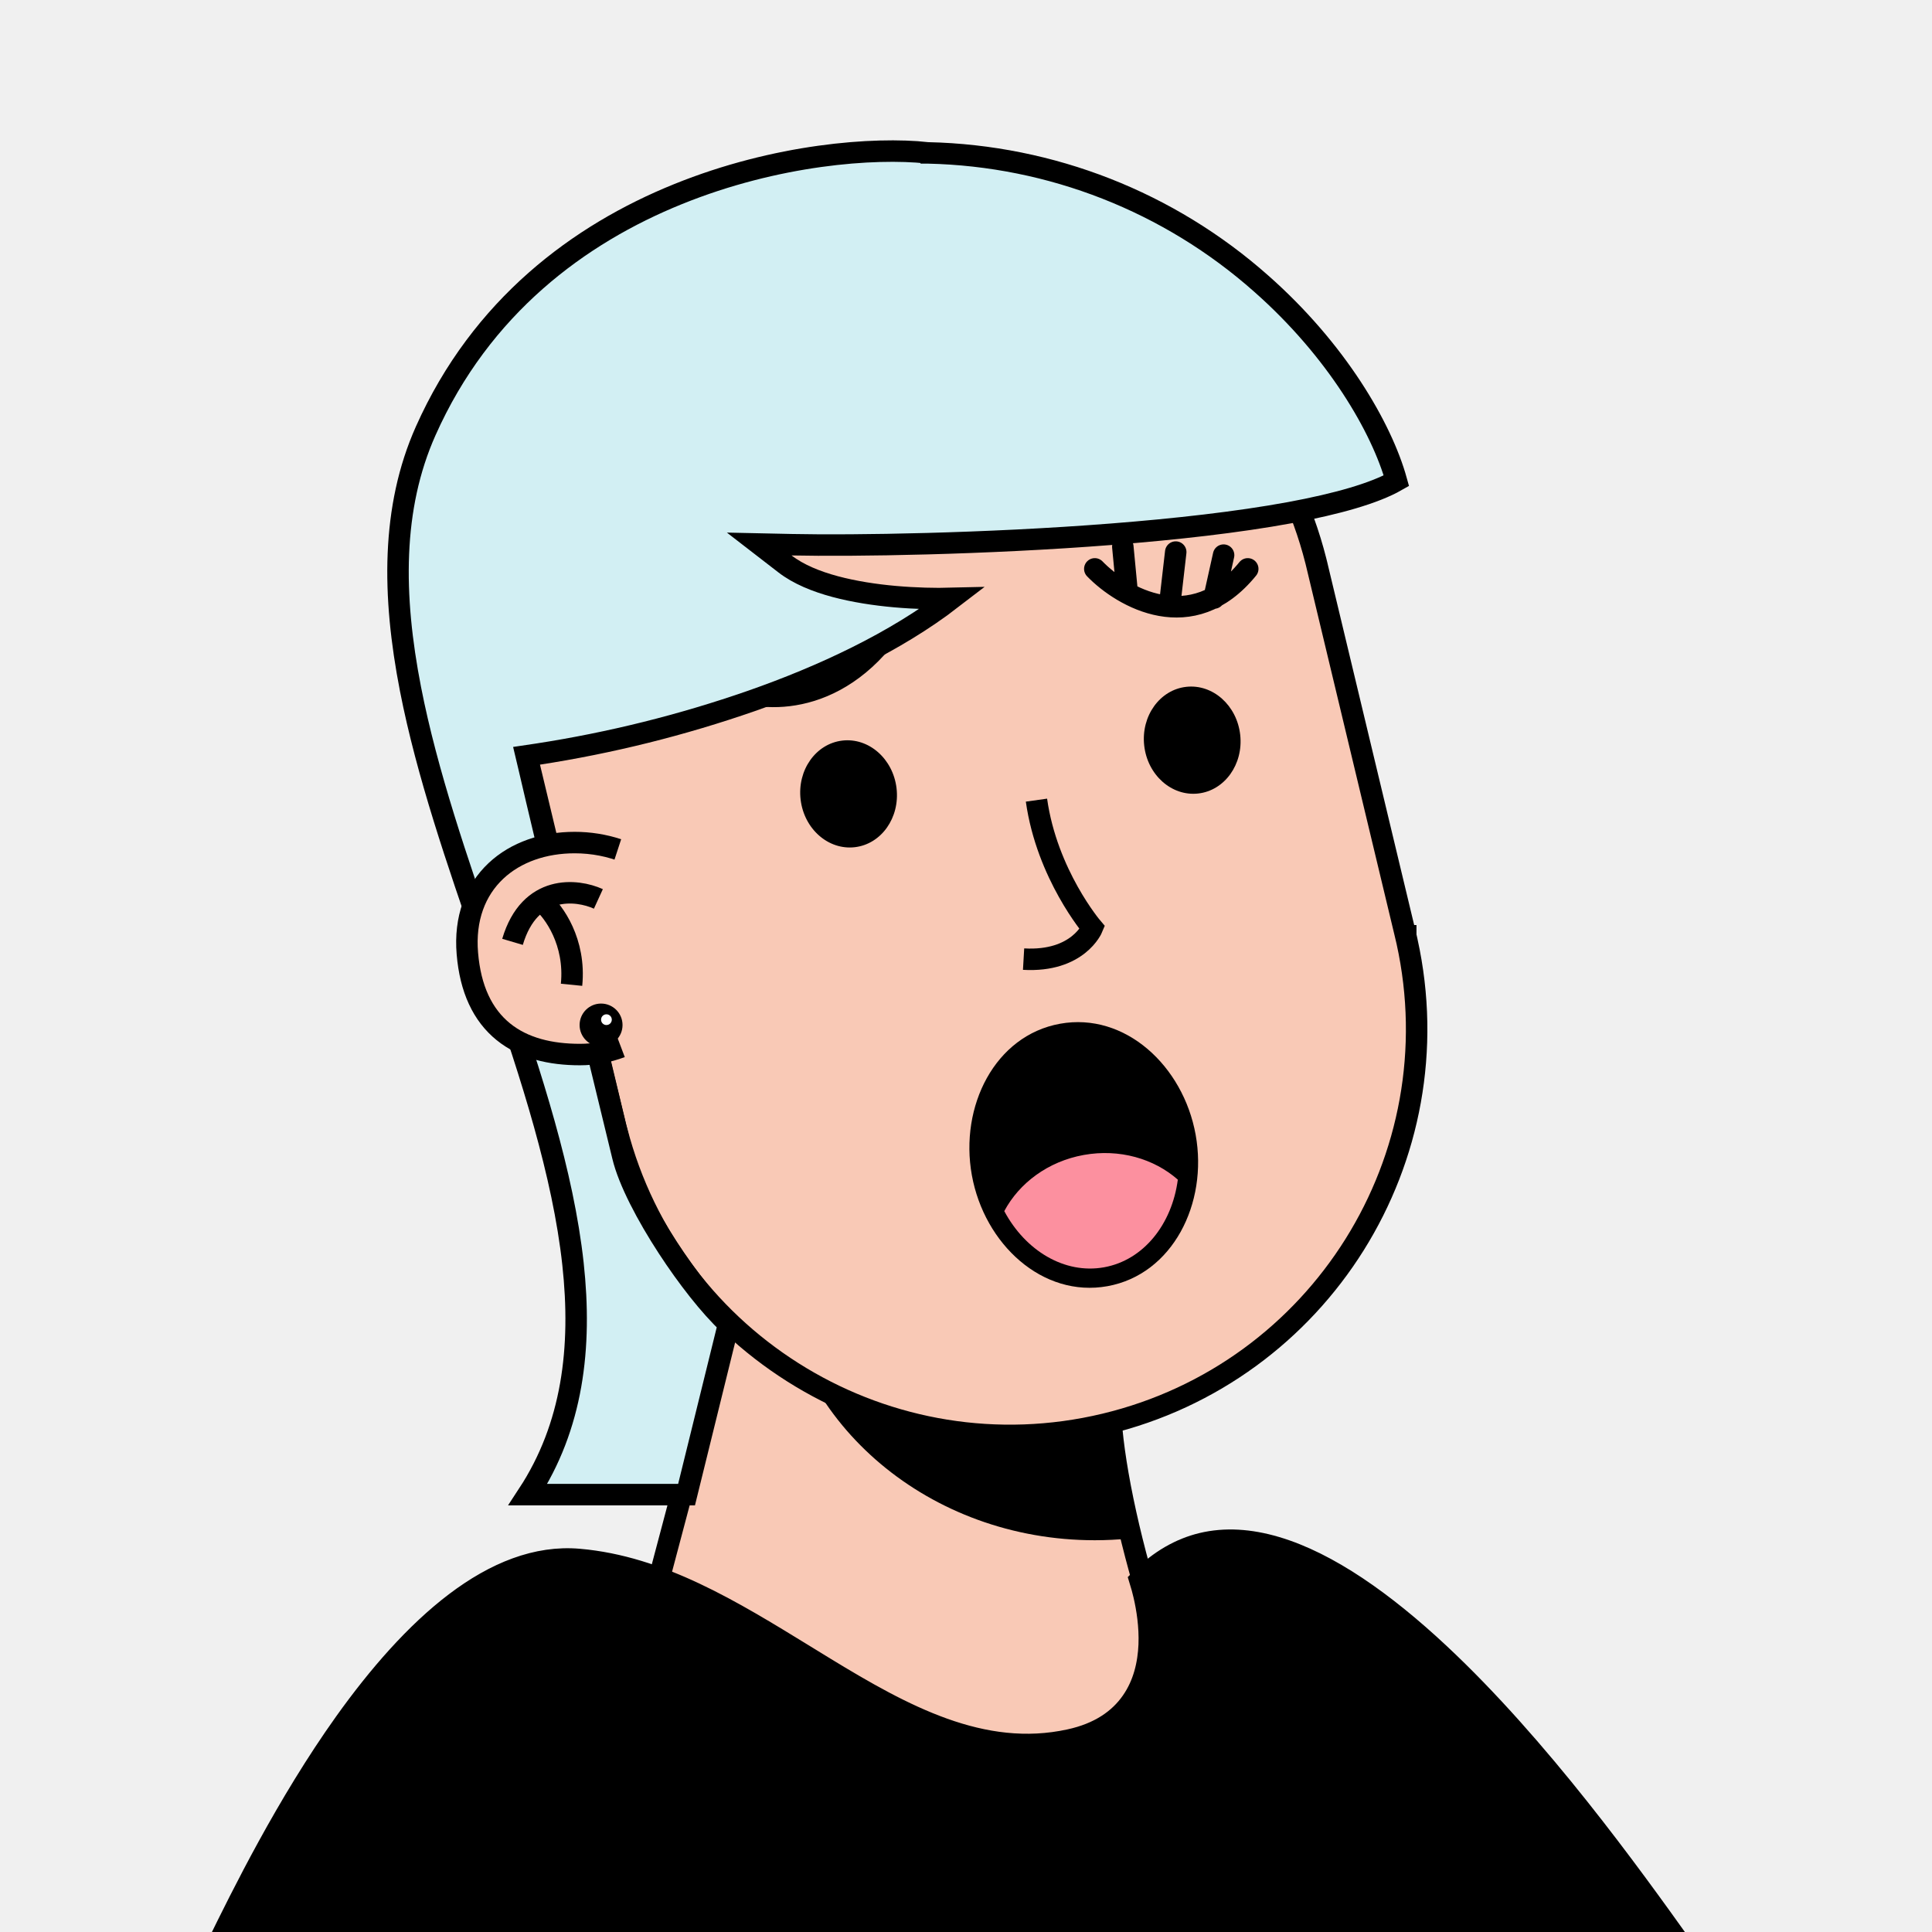
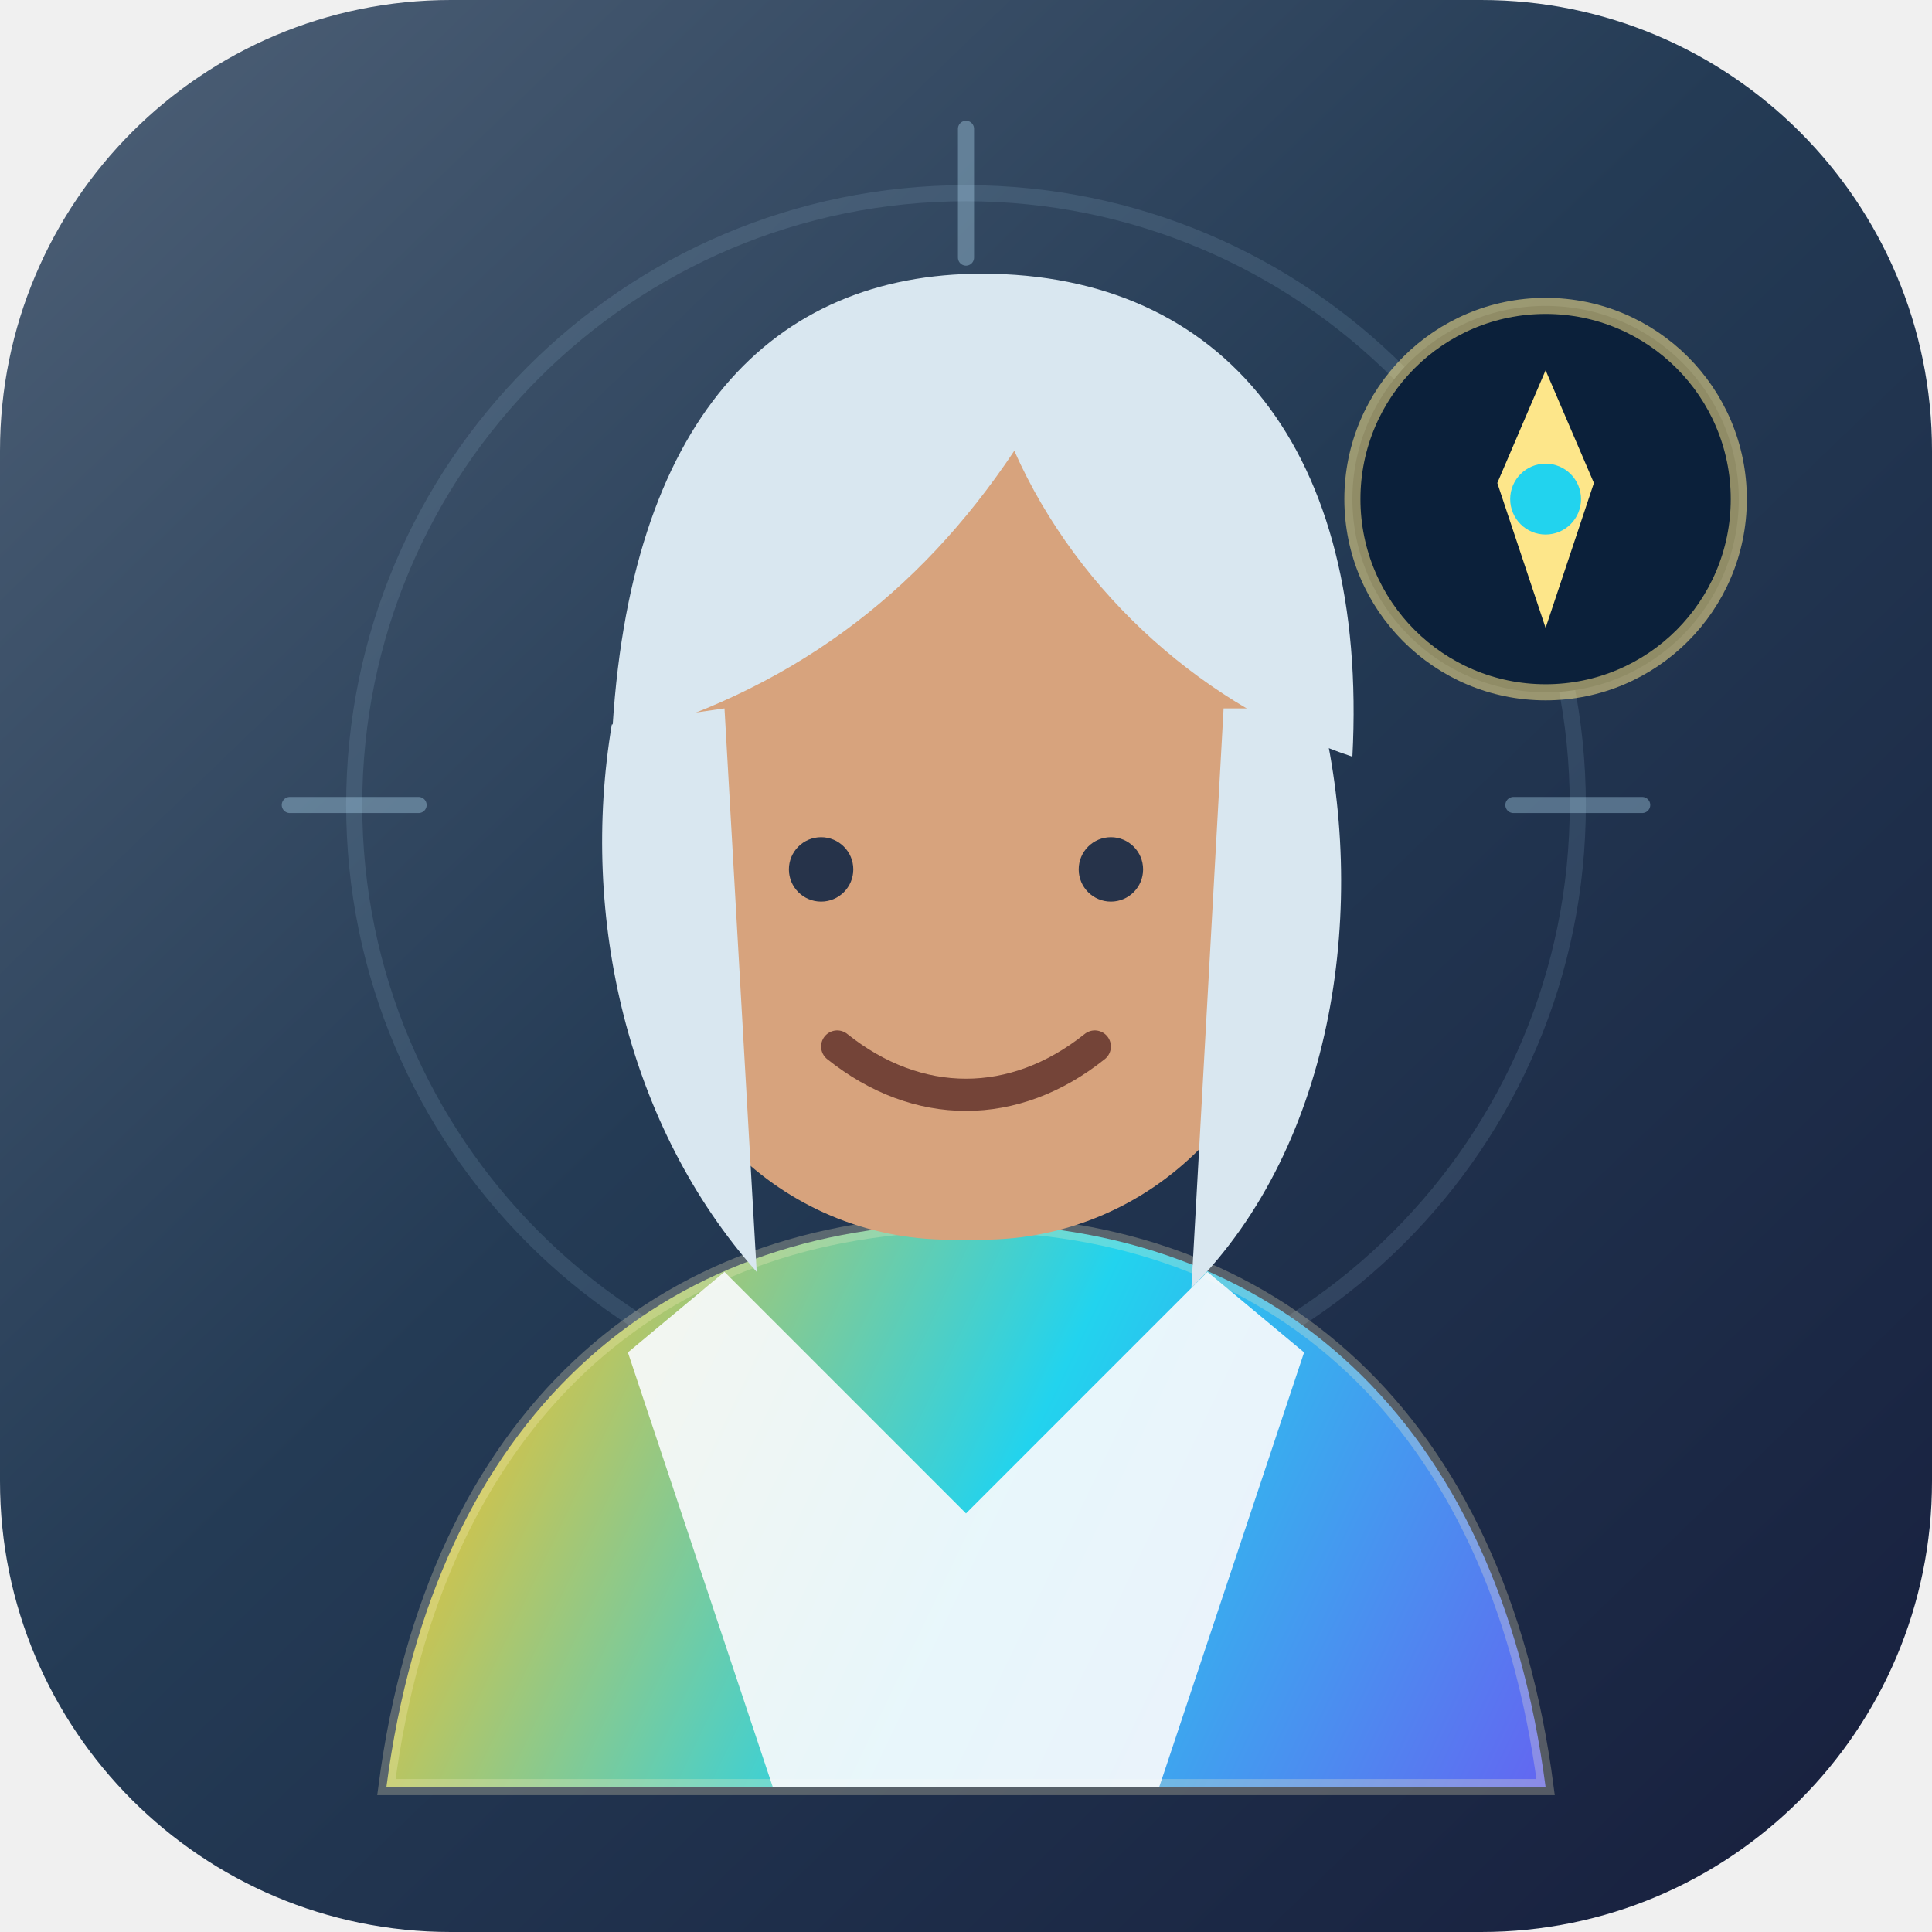
- <svg xmlns="http://www.w3.org/2000/svg" viewBox="0 0 360 360" fill="none" shape-rendering="auto">
-   <mask id="viewboxMask">
-     <rect width="360" height="360" rx="0" ry="0" x="0" y="0" fill="#fff" />
-   </mask>
-   <g mask="url(#viewboxMask)">
-     <g transform="translate(80 23)">
-       <path d="M154 319.5c-14.4-20-25.67-58.67-27-78L58.5 212 30 319.5h124Z" fill="#f9c9b6" stroke="#000" stroke-width="4" />
-       <path d="M130.37 263.69c-2.1.2-4.22.31-6.37.31-30.78 0-56.05-21.57-58.76-49.1L127 241.5c.38 5.48 1.55 13.32 3.37 22.19Z" fill="#000" style="mix-blend-mode:multiply" />
-       <path d="M181.94 151.37v.01l.1.4.14.65A75.72 75.72 0 0 1 34.93 187.7l-.2-.74L18 117.13l-.06-.29A75.72 75.72 0 0 1 165.2 81.55l.05.21.02.08.05.2.05.2v.01l16.4 68.44.08.34.08.34Z" fill="#f9c9b6" stroke="#000" stroke-width="4" />
-       <g transform="translate(34 102.3)" />
-     </g>
-     <g transform="translate(170 183)">
-       <path d="M36.37 56.66c12.1-2.2 18.75-15.38 16.42-28.23C50.47 15.6 39.63 5.57 27.52 7.76 15.4 9.95 8.77 23.13 11.09 35.98c2.33 12.85 13.17 22.87 25.28 20.68Z" fill="#000000" />
-       <path d="M17.14 42.66c2.78-5.21 8.14-9.25 14.8-10.45 6.66-1.2 13.1.7 17.53 4.6-1.09 8.3-6.37 15-13.74 16.33-7.37 1.33-14.67-3.1-18.6-10.47Z" fill="#FC909F" />
-     </g>
-     <g transform="translate(110 102)">
-       <path d="M27 26.5c6.17 2.5 21.1 3 31.5-15M94 4c5.17 5.33 18.1 12.8 28.5 0M37.15 26.46 31 21.03M116.22 9.44l1.78-8M45.6 22.81l-4.05-7.13M108.14 9.02l.94-8.15M52.67 17.2l-2.2-7.9M100 8.03l-.78-8.16" stroke="#000000" stroke-width="4" stroke-linecap="round" />
-     </g>
-     <g transform="translate(49 11)">
-       <path d="M123.79 17.49H123.94a96.78 96.78 0 0 1 62.07 24.36c14.06 12.4 22.45 26.87 25.19 36.73-4.06 2.32-11.01 4.31-19.88 5.95-9.68 1.78-21.3 3.08-33.15 4.01-23.7 1.86-48.2 2.2-59.63 1.96l-6.07-.13 4.8 3.71c2.5 1.93 5.83 3.28 9.34 4.22 3.55.95 7.42 1.54 11.14 1.87 3.82.34 7.55.42 10.64.34-10.59 8.16-24.06 14.44-37.35 19.09a225.88 225.88 0 0 1-39.83 9.92l-2.15.32.5 2.11c3.34 14.43 9.5 39.65 13.62 56.57 1.83 7.5 3.26 13.38 3.87 15.94 1.09 4.56 4.5 11.05 8.4 17.03 3.6 5.52 7.78 10.89 11.32 14.2l-7.84 31.81H49.37c8.34-12.71 10.1-27.4 8.4-42.98-1.84-16.87-7.76-35-14-53.17l-1.85-5.36c-5.69-16.46-11.36-32.88-14.43-48.6-3.4-17.44-3.56-33.75 2.83-48.09 10.34-23.21 28.66-36.7 47-44.12 18.37-7.45 36.61-8.76 46.46-7.71Z" fill="#d2eff3" stroke="#000" stroke-width="4" />
-     </g>
-     <g transform="translate(142 119)">
-       <g fill="#000000">
-         <ellipse cx="16.12" cy="28.93" rx="9" ry="10" transform="rotate(-6.78 16.12 28.93)" />
-         <ellipse cx="80.15" cy="18.92" rx="9" ry="10" transform="rotate(-6.28 80.15 18.92)" />
-       </g>
-       <g transform="translate(-40 -8)" />
-     </g>
-     <g transform="rotate(-8 1149.44 -1186.92)">
-       <path d="M16.5 3c0 14 7 25 7 25S20 34 10 32" stroke="#000" stroke-width="4" />
-     </g>
-     <g transform="translate(84 154)">
-       <path d="M30.5 6.18A23.78 23.78 0 0 0 23.08 5c-10.5 0-19 6.5-18 18.5 1.04 12.5 8.5 17 19 17A19.6 19.6 0 0 0 31 39.23" stroke="#000" stroke-width="8" />
-       <path d="M31.5 39.04a19.38 19.38 0 0 1-7.42 1.46c-10.5 0-17.96-4.5-19-17-1-12 7.5-18.5 18-18.5 3.14 0 6.19.6 8.92 1.73l-.5 32.3Z" fill="#f9c9b6" />
-       <path d="M27.5 13.5c-4-1.83-12.8-2.8-16 8" stroke="#000" stroke-width="4" />
-       <path d="M17 14c2.17 1.83 6.3 7.5 5.5 15.5" stroke="#000" stroke-width="4" />
-       <g transform="translate(3 35)">
-         <circle cx="25" cy="2" r="4" fill="#000000" />
-         <circle cx="26" cy="1" r="1" fill="#fff" />
-       </g>
-     </g>
-     <g transform="translate(53 272)">
-       <path d="M260.37 90.86H-12.54l.1-.2C-7.89 81.38.5 64.31 11.4 49.03c6.2-8.67 13.13-16.65 20.54-22.27 7.41-5.61 15.12-8.73 22.95-8.04 15.06 1.31 28.46 9.56 41.93 17.83l3.83 2.35c14.48 8.82 29.35 17.02 45.72 13.43 5.53-1.2 9.26-3.8 11.6-7.16 2.32-3.3 3.15-7.15 3.3-10.66.14-3.52-.4-6.85-.96-9.26a39.89 39.89 0 0 0-.75-2.78c3.63-3.64 7.47-5.77 11.43-6.73 4.3-1.03 8.89-.73 13.72.7 9.73 2.87 20.14 10.25 30.3 19.73 18.61 17.37 35.69 41.14 45.36 54.68Z" fill="#000000" stroke="#000" stroke-width="4.27" />
-     </g>
-   </g>
+ <svg xmlns="http://www.w3.org/2000/svg" viewBox="0 0 120 120" fill="none">
+   <defs>
+     <linearGradient id="bg" x1="7" y1="6" x2="113" y2="116" gradientUnits="userSpaceOnUse">
+       <stop stop-color="#495C73" />
+       <stop offset=".45" stop-color="#243B55" />
+       <stop offset="1" stop-color="#18213F" />
+     </linearGradient>
+     <linearGradient id="coat" x1="27" y1="78" x2="96" y2="111" gradientUnits="userSpaceOnUse">
+       <stop stop-color="#FBBF24" />
+       <stop offset=".5" stop-color="#22D3EE" />
+       <stop offset="1" stop-color="#6366F1" />
+     </linearGradient>
+   </defs>
+   <rect width="120" height="120" rx="28" fill="url(#bg)" />
+   <circle cx="60" cy="50" r="38" stroke="#BAE6FD" stroke-opacity=".12" />
+   <path d="M60 8v8M18 50h8M94 50h8" stroke="#BAE6FD" stroke-opacity=".35" stroke-linecap="round" />
+   <path d="M24 111c3-23 17-35 36-35s33 12 36 35H24Z" fill="url(#coat)" stroke="#FEF3C7" stroke-opacity=".26" />
+   <path d="m45 79 15 15 15-15 6 5-9 27H48l-9-27 6-5Z" fill="#F8FAFC" fill-opacity=".92" />
+   <rect x="40" y="27" width="40" height="50" rx="19" fill="#D7A37D" />
+   <path d="M38 46c1-20 10-29 23-29 15 0 24 11 23 30-9-3-17-10-21-19-6 9-14 15-25 18Z" fill="#D9E7F0" />
+   <path d="M38 45c-2 12 1 25 9 34l-2-35-7 1ZM82 44c3 12 1 27-8 36l2-36h6Z" fill="#D9E7F0" />
+   <circle cx="51" cy="54" r="2" fill="#26334A" />
+   <circle cx="69" cy="54" r="2" fill="#26334A" />
+   <path d="M52 65c5 4 11 4 16 0" stroke="#744438" stroke-width="2" stroke-linecap="round" />
+   <circle cx="96" cy="31" r="12" fill="#0B203A" stroke="#FDE68A" stroke-opacity=".55" />
+   <path d="m96 23 3 7-3 9-3-9 3-7Z" fill="#FDE68A" />
+   <circle cx="96" cy="31" r="2.2" fill="#22D3EE" />
</svg>
